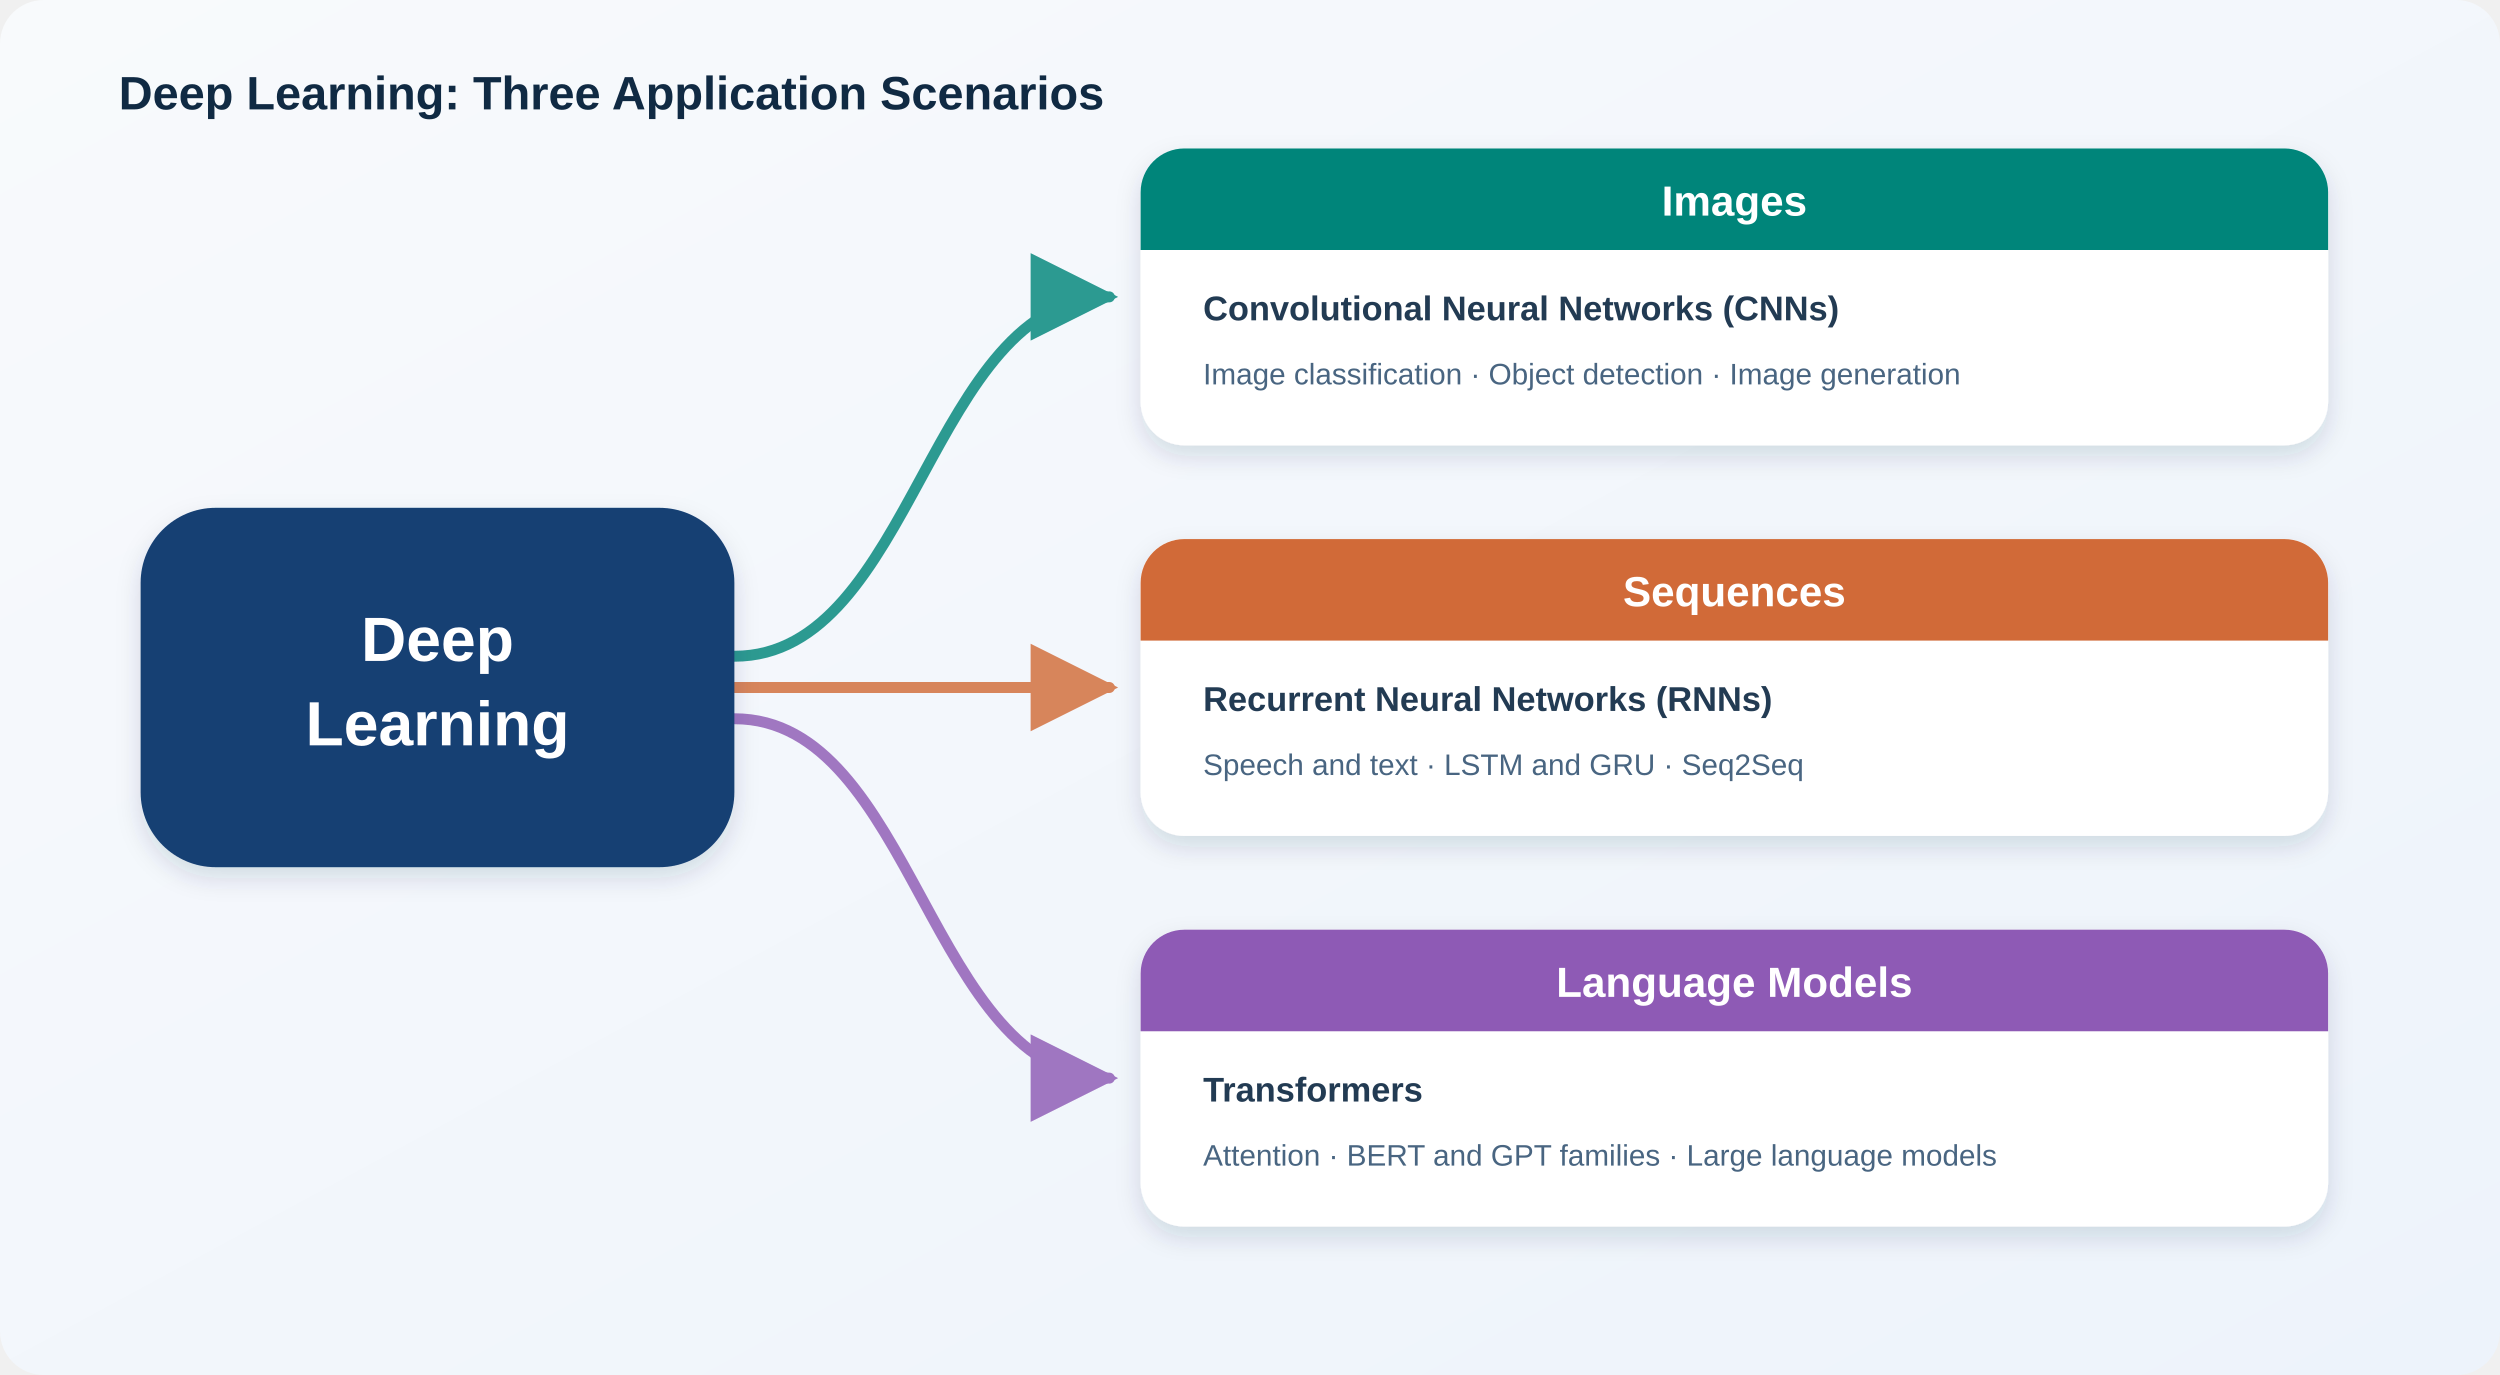
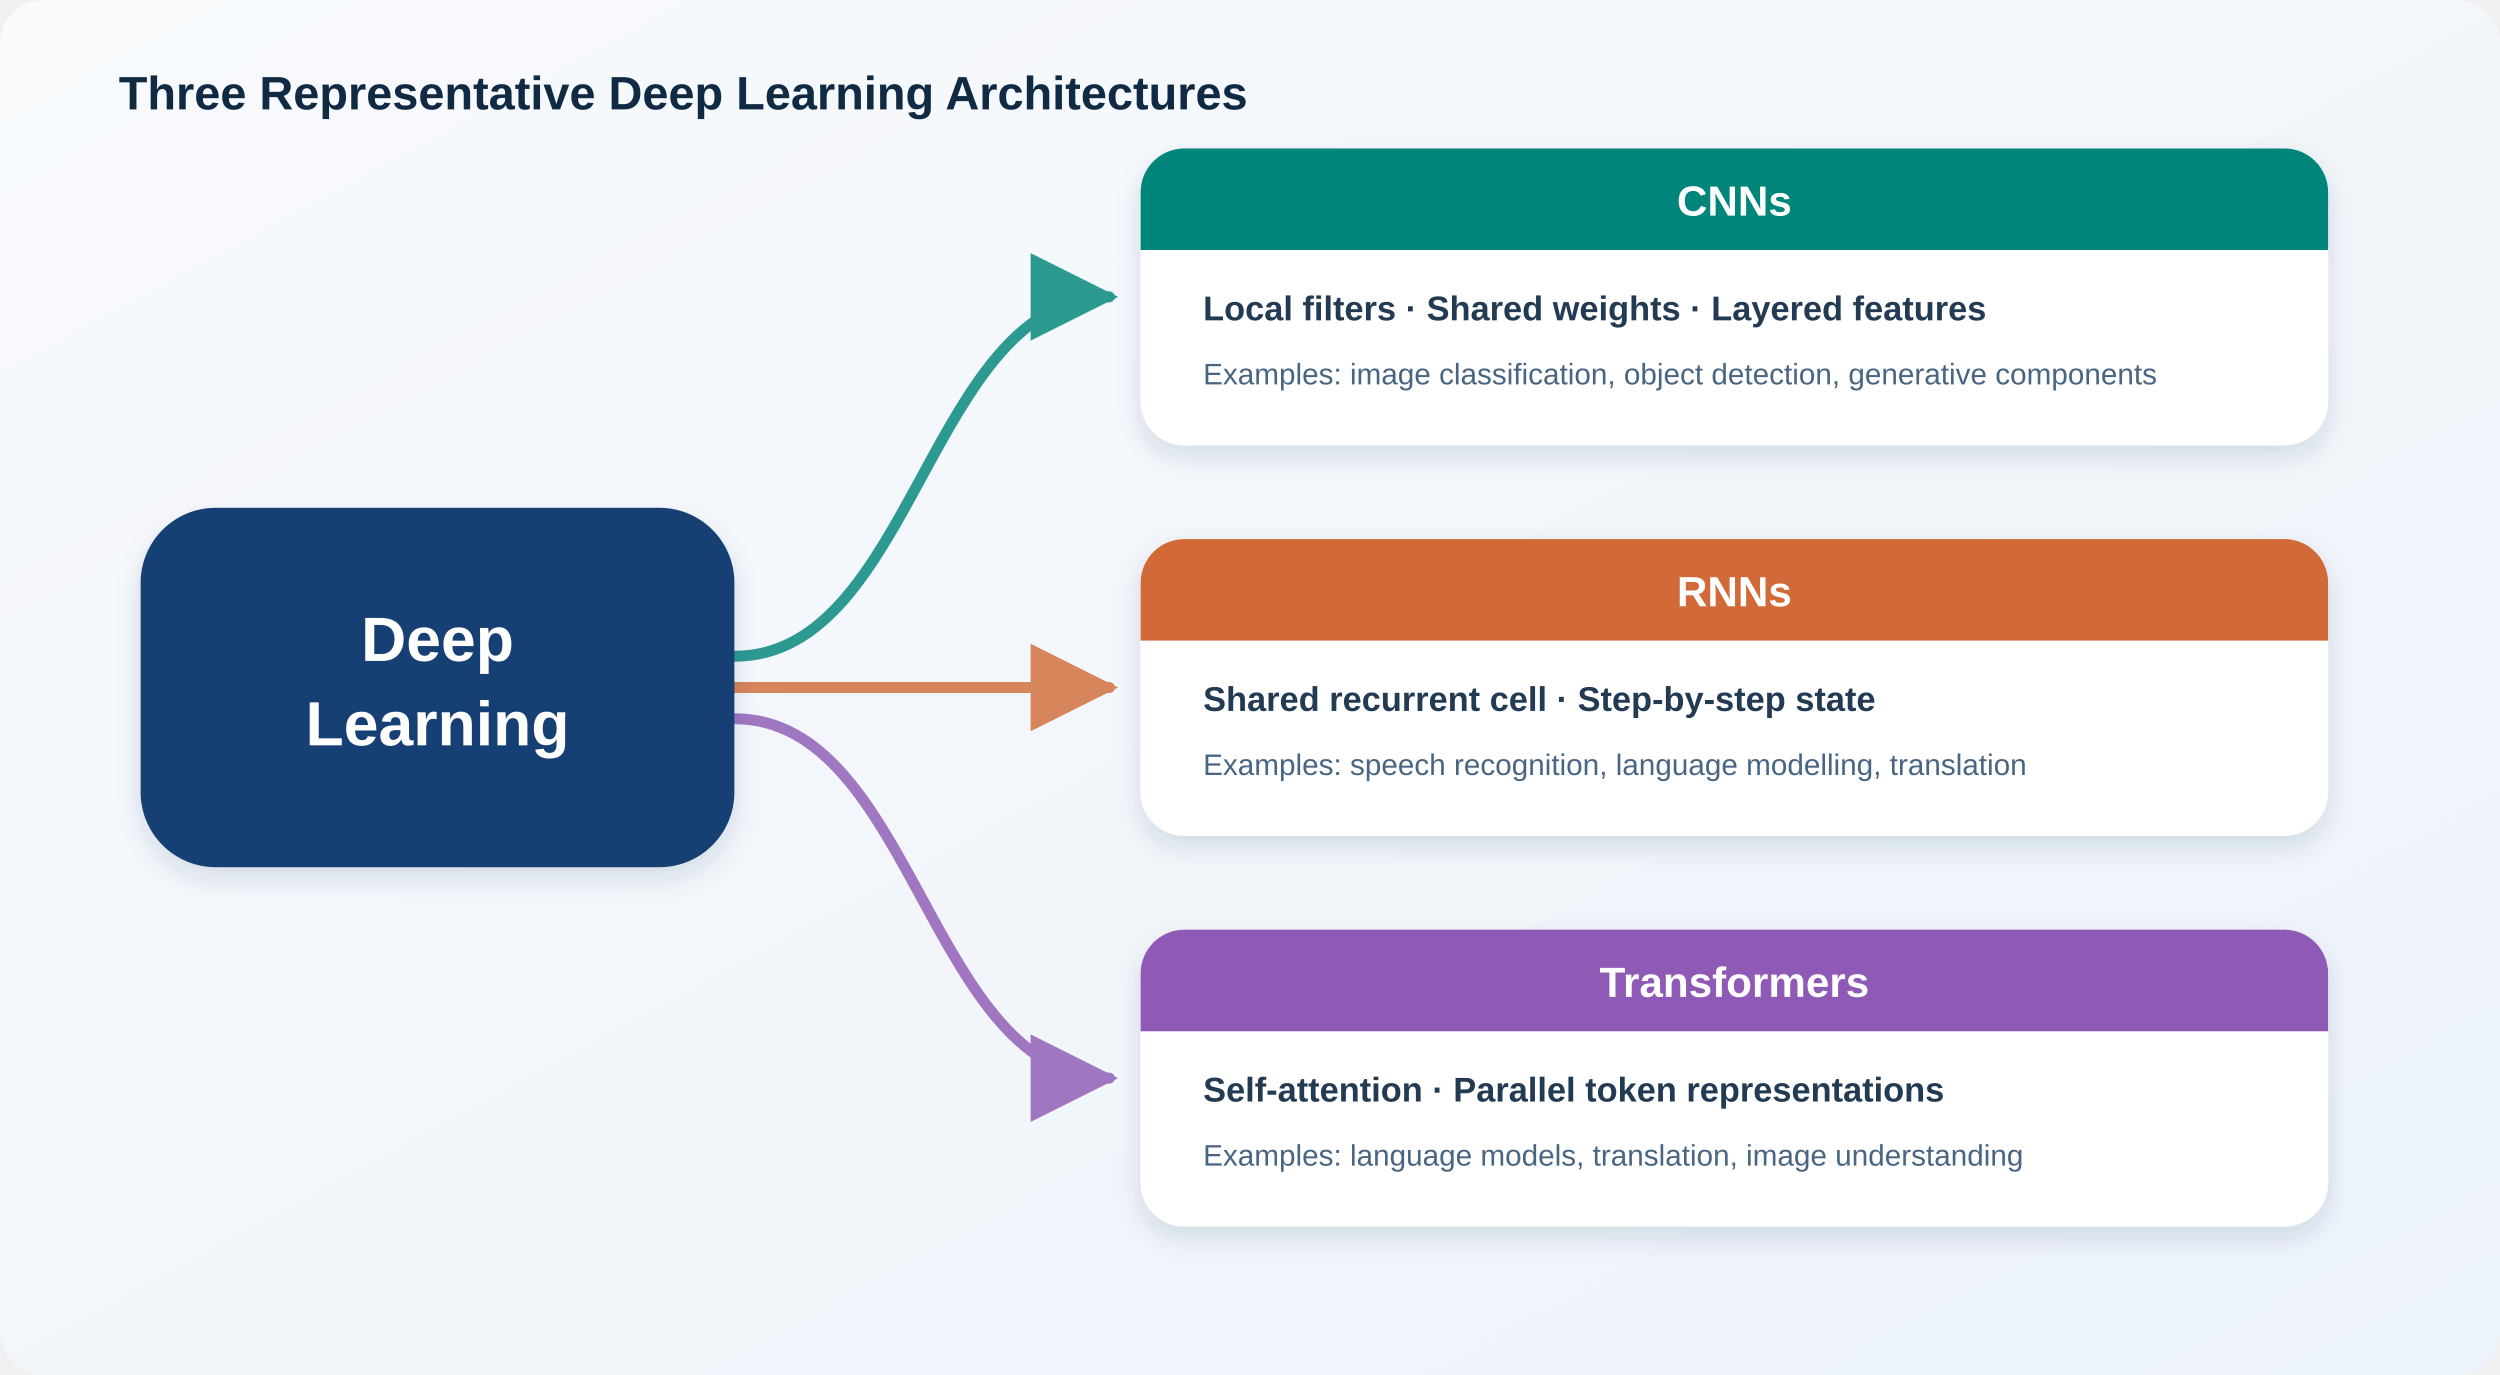
<svg xmlns="http://www.w3.org/2000/svg" width="1600" height="880" viewBox="0 0 1600 880" role="img" aria-labelledby="title description">
  <defs>
    <linearGradient id="background" x1="0" y1="0" x2="1" y2="1">
      <stop offset="0" stop-color="#f8fafc" />
      <stop offset="1" stop-color="#edf3fb" />
    </linearGradient>
    <filter id="shadow" x="-20%" y="-20%" width="140%" height="140%">
      <feDropShadow dx="0" dy="7" stdDeviation="8" flood-color="#16325c" flood-opacity="0.14" />
    </filter>
    <marker id="arrow-teal" viewBox="0 0 10 10" refX="9" refY="5" markerWidth="8" markerHeight="8" orient="auto-start-reverse">
      <path d="M 0 0 L 10 5 L 0 10 z" fill="#00857a" />
    </marker>
    <marker id="arrow-orange" viewBox="0 0 10 10" refX="9" refY="5" markerWidth="8" markerHeight="8" orient="auto-start-reverse">
      <path d="M 0 0 L 10 5 L 0 10 z" fill="#d16b38" />
    </marker>
    <marker id="arrow-purple" viewBox="0 0 10 10" refX="9" refY="5" markerWidth="8" markerHeight="8" orient="auto-start-reverse">
      <path d="M 0 0 L 10 5 L 0 10 z" fill="#8e5ab5" />
    </marker>
    <style>
      .title { font: 700 30px Arial, Helvetica, sans-serif; fill: #102a43; }
      .root { font: 700 40px Arial, Helvetica, sans-serif; fill: #ffffff; }
      .scenario { font: 700 27px Arial, Helvetica, sans-serif; fill: #ffffff; }
      .architecture { font: 700 22px Arial, Helvetica, sans-serif; fill: #243b53; }
      .item { font: 500 19px Arial, Helvetica, sans-serif; fill: #486581; }
      .connector { fill: none; stroke-width: 7; stroke-linecap: round; opacity: 0.82; }
    </style>
  </defs>
  <rect width="1600" height="880" rx="28" fill="url(#background)" />
-   <text x="76" y="70" class="title">Deep Learning: Three Application Scenarios</text>
+   <text x="76" y="70" class="title">Three Representative Deep Learning Architectures</text>
  <path class="connector" stroke="#00857a" marker-end="url(#arrow-teal)" d="M470 420 C585 420, 595 190, 710 190" />
  <path class="connector" stroke="#d16b38" marker-end="url(#arrow-orange)" d="M470 440 C585 440, 595 440, 710 440" />
  <path class="connector" stroke="#8e5ab5" marker-end="url(#arrow-purple)" d="M470 460 C585 460, 595 690, 710 690" />
  <g filter="url(#shadow)">
    <rect x="90" y="325" width="380" height="230" rx="48" fill="#173f73" />
    <text x="280" y="423" text-anchor="middle" class="root">Deep</text>
    <text x="280" y="477" text-anchor="middle" class="root">Learning</text>
  </g>
  <g filter="url(#shadow)">
    <rect x="730" y="95" width="760" height="190" rx="28" fill="#ffffff" />
    <path d="M758 95 H1462 A28 28 0 0 1 1490 123 V160 H730 V123 A28 28 0 0 1 758 95 Z" fill="#00857a" />
-     <text x="1110" y="138" text-anchor="middle" class="scenario">Images</text>
-     <text x="770" y="205" class="architecture">Convolutional Neural Networks (CNNs)</text>
-     <text x="770" y="246" class="item">Image classification  ·  Object detection  ·  Image generation</text>
+     <text x="1110" y="138" text-anchor="middle" class="scenario">CNNs</text>
+     <text x="770" y="205" class="architecture">Local filters  ·  Shared weights  ·  Layered features</text>
+     <text x="770" y="246" class="item">Examples: image classification, object detection, generative components</text>
  </g>
  <g filter="url(#shadow)">
    <rect x="730" y="345" width="760" height="190" rx="28" fill="#ffffff" />
    <path d="M758 345 H1462 A28 28 0 0 1 1490 373 V410 H730 V373 A28 28 0 0 1 758 345 Z" fill="#d16b38" />
-     <text x="1110" y="388" text-anchor="middle" class="scenario">Sequences</text>
-     <text x="770" y="455" class="architecture">Recurrent Neural Networks (RNNs)</text>
-     <text x="770" y="496" class="item">Speech and text  ·  LSTM and GRU  ·  Seq2Seq</text>
+     <text x="1110" y="388" text-anchor="middle" class="scenario">RNNs</text>
+     <text x="770" y="455" class="architecture">Shared recurrent cell  ·  Step-by-step state</text>
+     <text x="770" y="496" class="item">Examples: speech recognition, language modelling, translation</text>
  </g>
  <g filter="url(#shadow)">
    <rect x="730" y="595" width="760" height="190" rx="28" fill="#ffffff" />
    <path d="M758 595 H1462 A28 28 0 0 1 1490 623 V660 H730 V623 A28 28 0 0 1 758 595 Z" fill="#8e5ab5" />
-     <text x="1110" y="638" text-anchor="middle" class="scenario">Language Models</text>
-     <text x="770" y="705" class="architecture">Transformers</text>
-     <text x="770" y="746" class="item">Attention  ·  BERT and GPT families  ·  Large language models</text>
+     <text x="1110" y="638" text-anchor="middle" class="scenario">Transformers</text>
+     <text x="770" y="705" class="architecture">Self-attention  ·  Parallel token representations</text>
+     <text x="770" y="746" class="item">Examples: language models, translation, image understanding</text>
  </g>
</svg>
